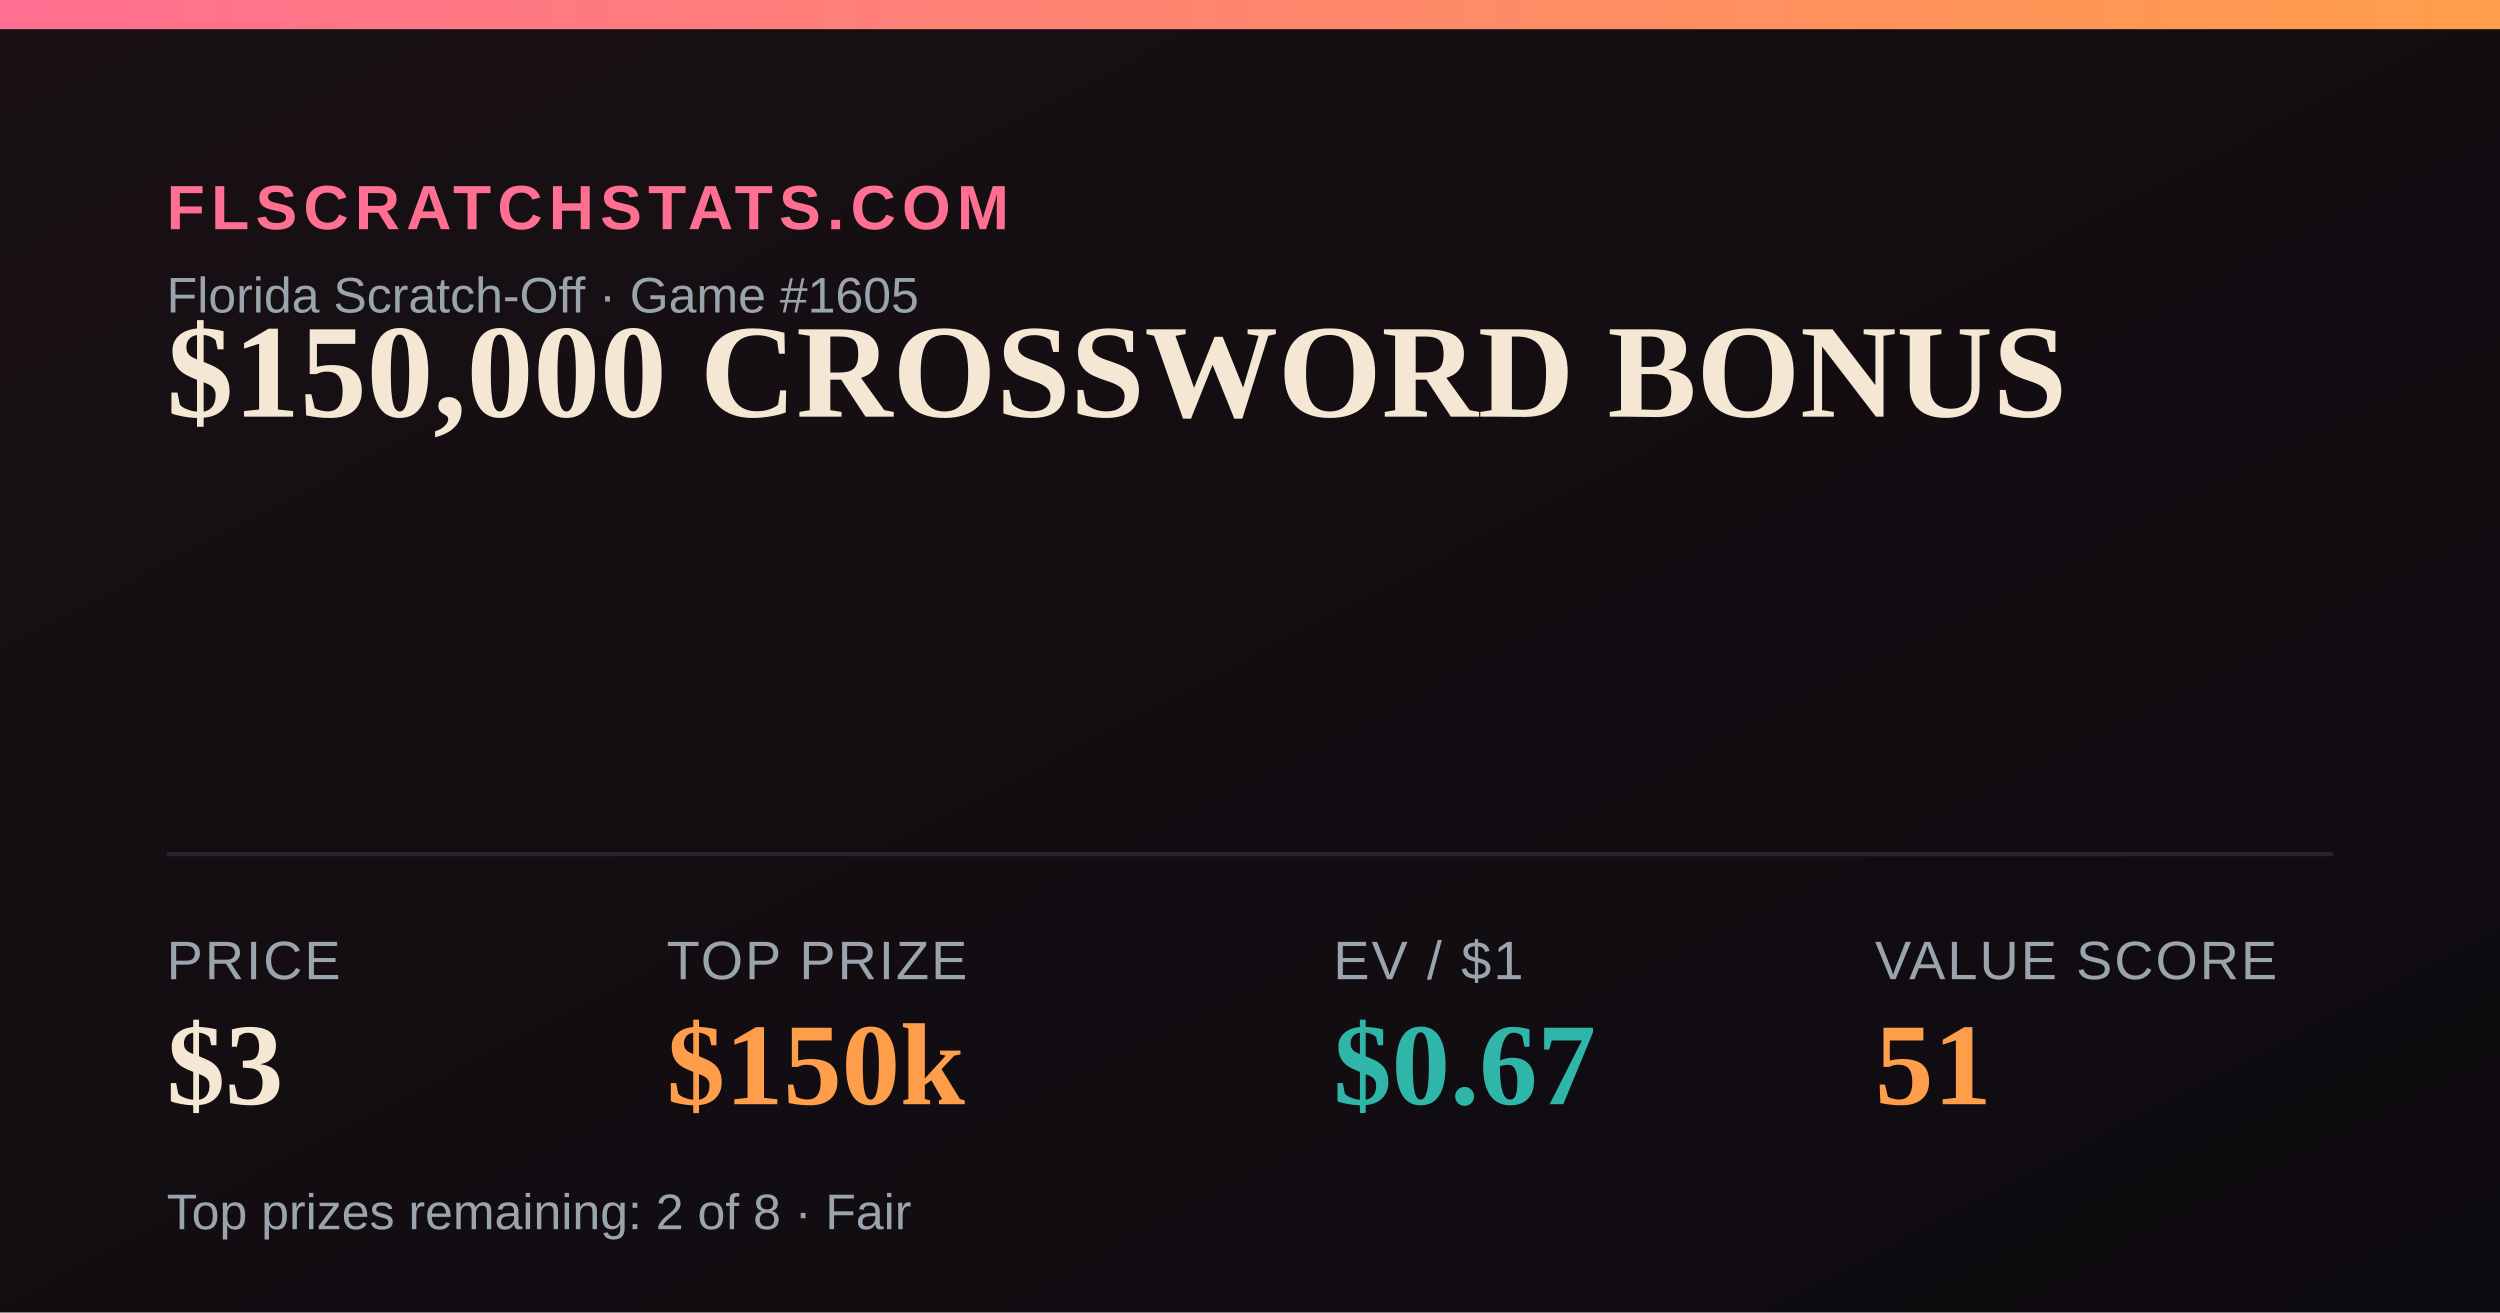
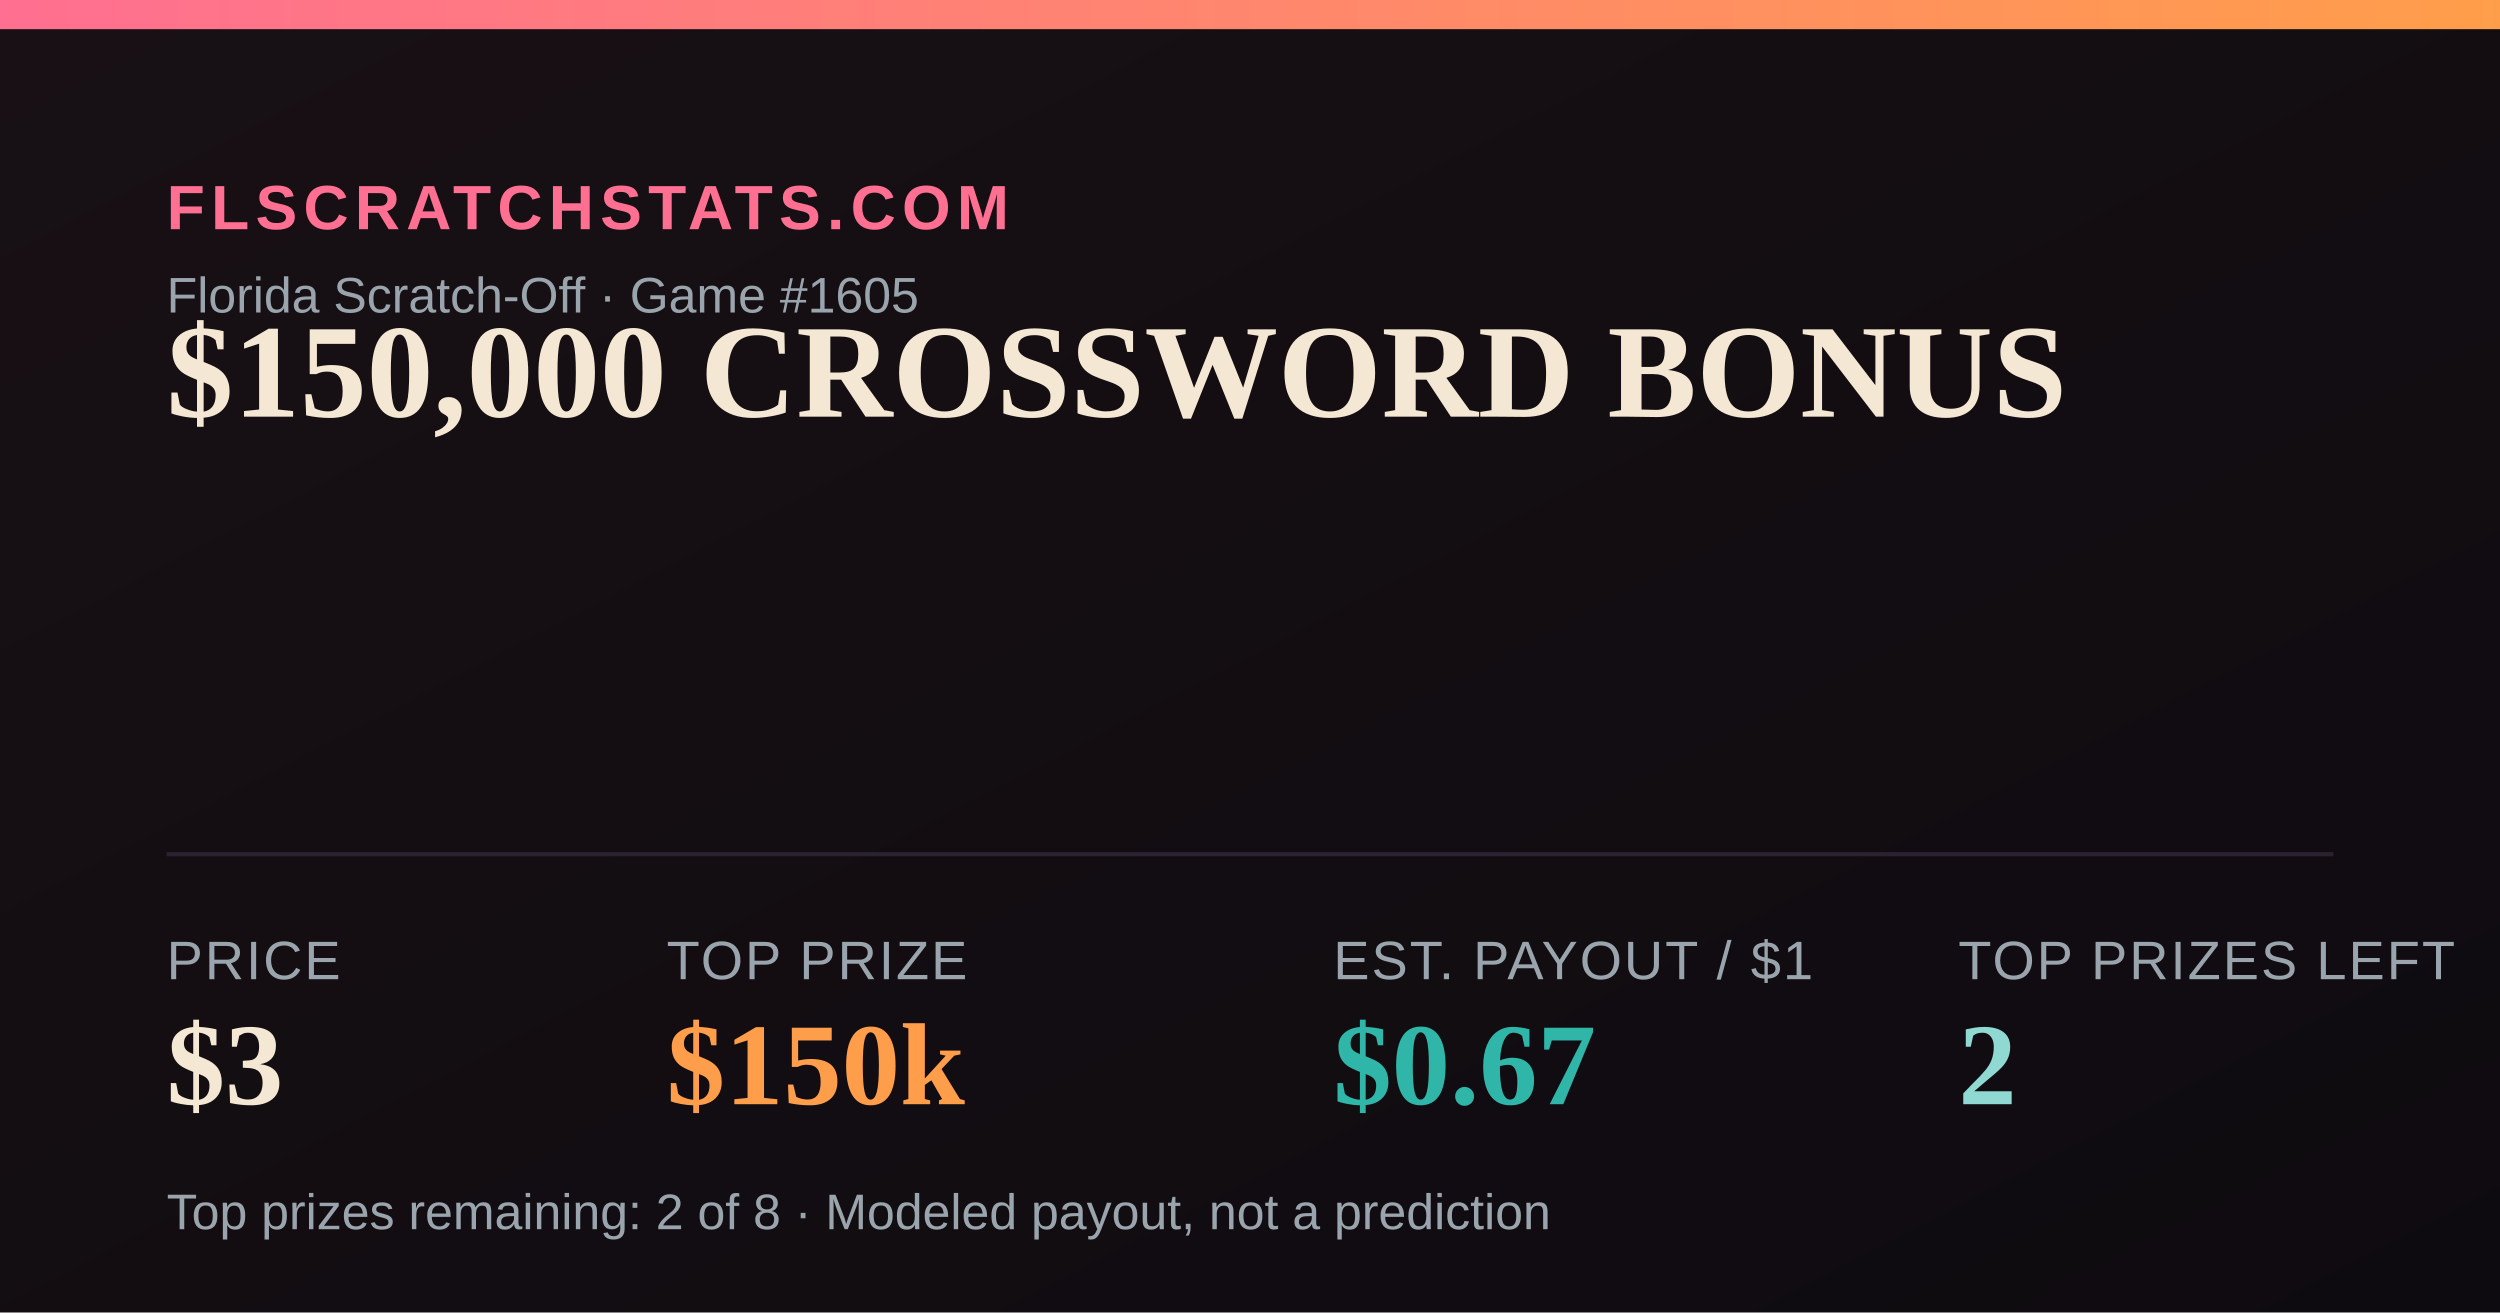
<svg xmlns="http://www.w3.org/2000/svg" width="1200" height="630" viewBox="0 0 1200 630">
  <defs>
    <linearGradient id="bg" x1="0" y1="0" x2="1" y2="1">
      <stop offset="0" stop-color="#181014" />
      <stop offset="1" stop-color="#0e0b10" />
    </linearGradient>
    <linearGradient id="accent" x1="0" y1="0" x2="1" y2="0">
      <stop offset="0" stop-color="#FF6F91" />
      <stop offset="1" stop-color="#FF9E4A" />
    </linearGradient>
  </defs>
  <rect width="1200" height="630" fill="url(#bg)" />
  <rect x="0" y="0" width="1200" height="14" fill="url(#accent)" />
  <text x="80" y="110" font-family="Arial,Helvetica,sans-serif" font-size="30" fill="#FF6F91" letter-spacing="3" font-weight="700">FLSCRATCHSTATS.COM</text>
  <text x="80" y="150" font-family="Arial,Helvetica,sans-serif" font-size="24" fill="#9aa4ad">Florida Scratch-Off · Game #1605</text>
  <text x="80" y="200" font-family="Georgia,'Times New Roman',serif" font-size="64" font-weight="700" fill="#F4E7D3">$150,000 CROSSWORD BONUS</text>
  <line x1="80" y1="410" x2="1120" y2="410" stroke="#2a2230" stroke-width="2" />
  <text x="80" y="470" font-family="Arial,Helvetica,sans-serif" font-size="26" fill="#9aa4ad" letter-spacing="1">PRICE</text>
  <text x="80" y="530" font-family="Georgia,'Times New Roman',serif" font-size="56" font-weight="700" fill="#F4E7D3">$3</text>
  <text x="320" y="470" font-family="Arial,Helvetica,sans-serif" font-size="26" fill="#9aa4ad" letter-spacing="1">TOP PRIZE</text>
  <text x="320" y="530" font-family="Georgia,'Times New Roman',serif" font-size="56" font-weight="700" fill="#FF9E4A">$150k</text>
-   <text x="640" y="470" font-family="Arial,Helvetica,sans-serif" font-size="26" fill="#9aa4ad" letter-spacing="1">EV / $1</text>
+   <text x="640" y="470" font-family="Arial,Helvetica,sans-serif" font-size="26" fill="#9aa4ad" letter-spacing="1">EST. PAYOUT / $1</text>
  <text x="640" y="530" font-family="Georgia,'Times New Roman',serif" font-size="56" font-weight="700" fill="#2FB6A8">$0.67</text>
-   <text x="900" y="470" font-family="Arial,Helvetica,sans-serif" font-size="26" fill="#9aa4ad" letter-spacing="1">VALUE SCORE</text>
-   <text x="900" y="530" font-family="Georgia,'Times New Roman',serif" font-size="56" font-weight="700" fill="#FF9E4A">51</text>
-   <text x="80" y="590" font-family="Arial,Helvetica,sans-serif" font-size="24" fill="#9aa4ad">Top prizes remaining: 2 of 8 · Fair</text>
+   <text x="940" y="470" font-family="Arial,Helvetica,sans-serif" font-size="26" fill="#9aa4ad" letter-spacing="1">TOP PRIZES LEFT</text>
+   <text x="940" y="530" font-family="Georgia,'Times New Roman',serif" font-size="56" font-weight="700" fill="#8FD9D2">2</text>
+   <text x="80" y="590" font-family="Arial,Helvetica,sans-serif" font-size="24" fill="#9aa4ad">Top prizes remaining: 2 of 8 · Modeled payout, not a prediction</text>
</svg>
